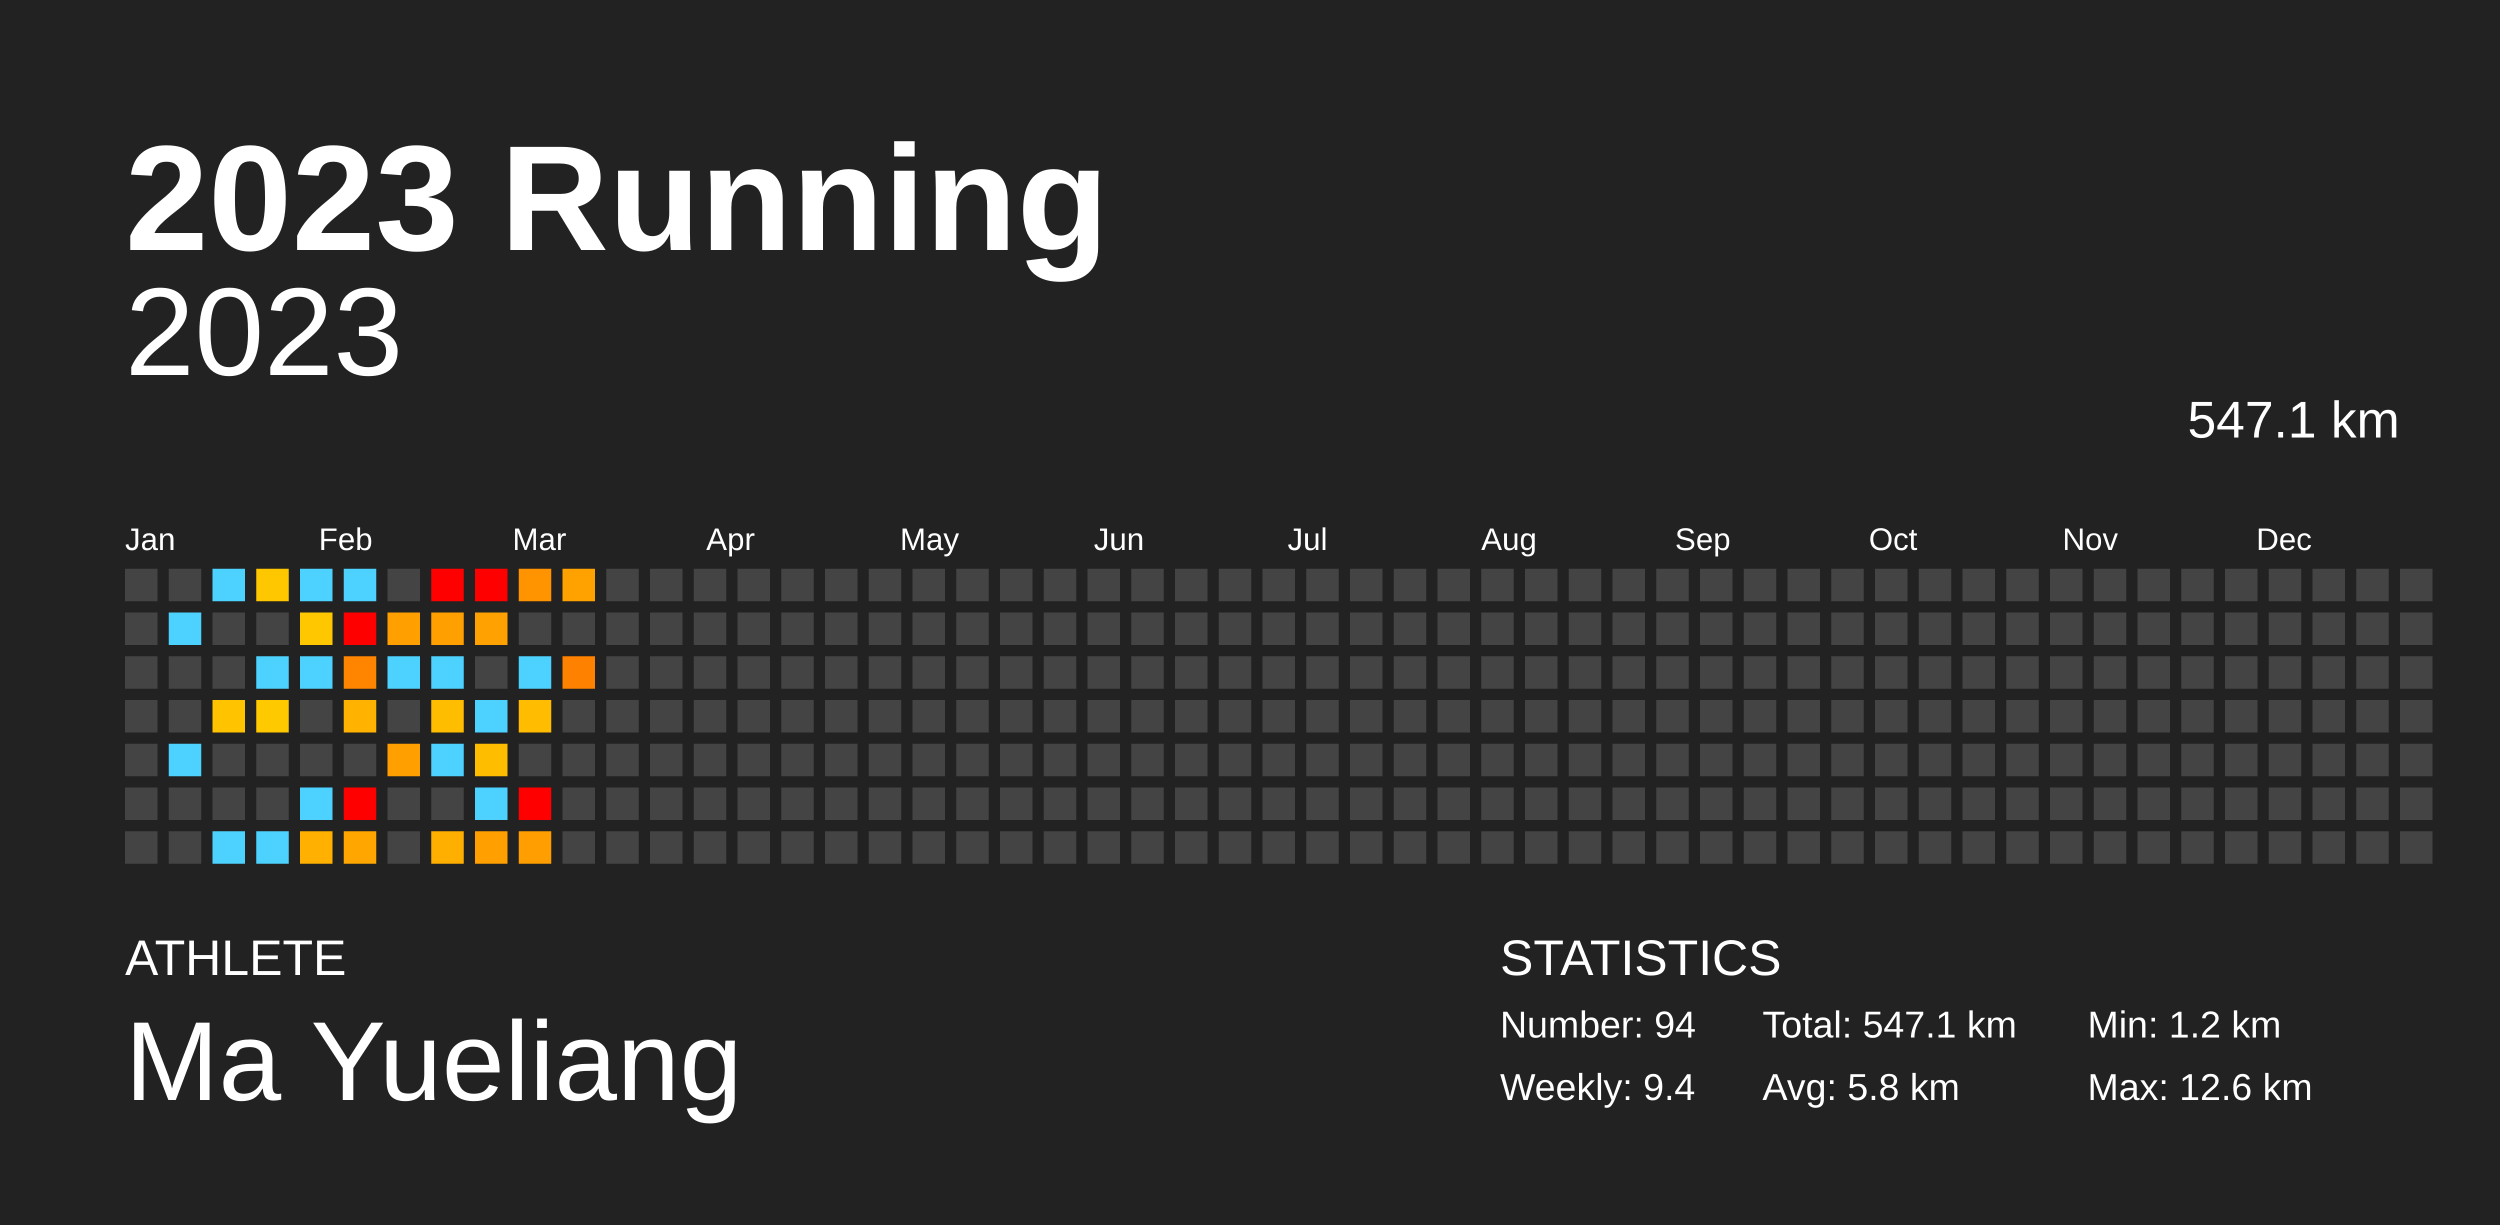
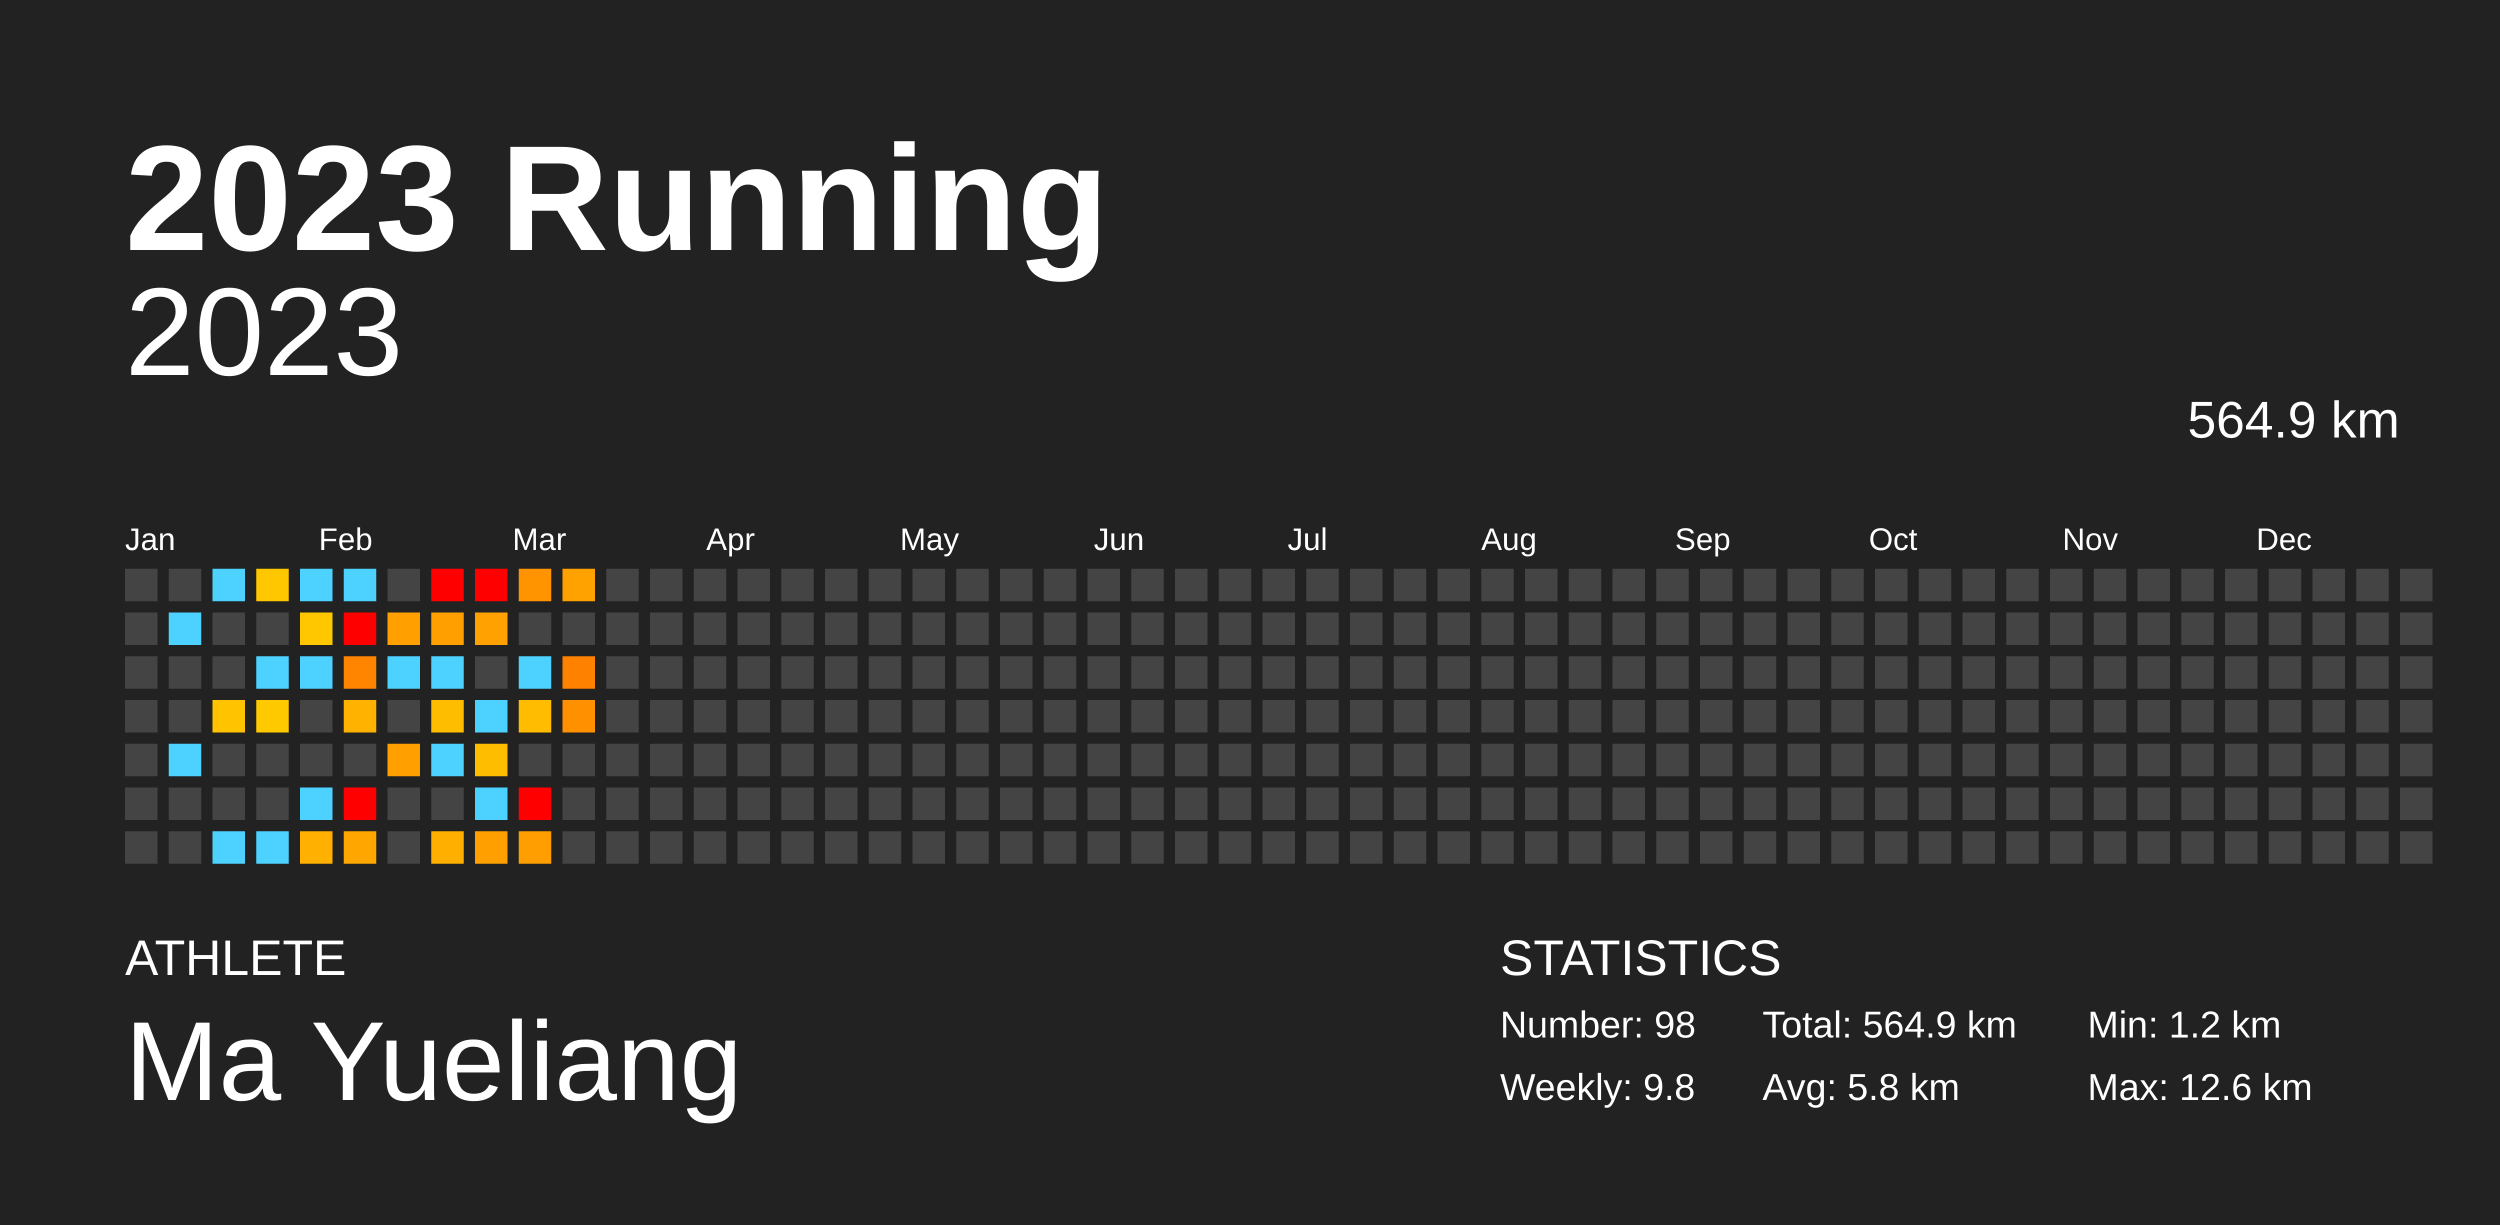
<svg xmlns="http://www.w3.org/2000/svg" baseProfile="full" height="98mm" version="1.1" viewBox="0,0,200,98" width="200mm">
  <defs />
  <rect fill="#222222" height="98" width="200" x="0" y="0" />
  <text fill="#FFFFFF" style="font-size:12px; font-family:Arial; font-weight:bold;" x="10" y="20">2023 Running</text>
  <text fill="#FFFFFF" style="font-size:4px; font-family:Arial" x="10" y="78">ATHLETE</text>
  <text fill="#FFFFFF" style="font-size:9px; font-family:Arial" x="10" y="88">Ma Yueliang</text>
  <text fill="#FFFFFF" style="font-size:4px; font-family:Arial" x="120" y="78">STATISTICS</text>
-   <text fill="#FFFFFF" style="font-size:3px; font-family:Arial" x="120" y="83">Number: 94</text>
-   <text fill="#FFFFFF" style="font-size:3px; font-family:Arial" x="120" y="88">Weekly: 9.4</text>
-   <text fill="#FFFFFF" style="font-size:3px; font-family:Arial" x="141" y="83">Total: 547.1 km</text>
+   <text fill="#FFFFFF" style="font-size:3px; font-family:Arial" x="120" y="83">Number: 98</text>
+   <text fill="#FFFFFF" style="font-size:3px; font-family:Arial" x="120" y="88">Weekly: 9.8</text>
+   <text fill="#FFFFFF" style="font-size:3px; font-family:Arial" x="141" y="83">Total: 564.9 km</text>
  <text fill="#FFFFFF" style="font-size:3px; font-family:Arial" x="141" y="88">Avg: 5.8 km</text>
  <text fill="#FFFFFF" style="font-size:3px; font-family:Arial" x="167" y="83">Min: 1.2 km</text>
  <text fill="#FFFFFF" style="font-size:3px; font-family:Arial" x="167" y="88">Max: 12.6 km</text>
  <text alignment-baseline="hanging" fill="#FFFFFF" style="font-size:10.0px; font-family:Arial;" x="10" y="30">2023</text>
-   <text alignment-baseline="hanging" fill="#FFFFFF" style="font-size:4.125px; font-family:Arial;" x="175" y="35">547.1 km</text>
+   <text alignment-baseline="hanging" fill="#FFFFFF" style="font-size:4.125px; font-family:Arial;" x="175" y="35">564.9 km</text>
  <text fill="#FFFFFF" style="font-size:2.5px; font-family:Arial" x="10.0" y="44">Jan</text>
  <text fill="#FFFFFF" style="font-size:2.5px; font-family:Arial" x="25.5" y="44">Feb</text>
  <text fill="#FFFFFF" style="font-size:2.5px; font-family:Arial" x="41.0" y="44">Mar</text>
  <text fill="#FFFFFF" style="font-size:2.5px; font-family:Arial" x="56.5" y="44">Apr</text>
  <text fill="#FFFFFF" style="font-size:2.5px; font-family:Arial" x="72.0" y="44">May</text>
  <text fill="#FFFFFF" style="font-size:2.5px; font-family:Arial" x="87.5" y="44">Jun</text>
  <text fill="#FFFFFF" style="font-size:2.5px; font-family:Arial" x="103.0" y="44">Jul</text>
  <text fill="#FFFFFF" style="font-size:2.5px; font-family:Arial" x="118.5" y="44">Aug</text>
  <text fill="#FFFFFF" style="font-size:2.5px; font-family:Arial" x="134.0" y="44">Sep</text>
  <text fill="#FFFFFF" style="font-size:2.5px; font-family:Arial" x="149.5" y="44">Oct</text>
  <text fill="#FFFFFF" style="font-size:2.5px; font-family:Arial" x="165.0" y="44">Nov</text>
  <text fill="#FFFFFF" style="font-size:2.5px; font-family:Arial" x="180.5" y="44">Dec</text>
  <rect fill="#444444" height="2.6" width="2.6" x="10.0" y="45.5" />
  <rect fill="#444444" height="2.6" width="2.6" x="10.0" y="49.0" />
  <rect fill="#444444" height="2.6" width="2.6" x="10.0" y="52.5" />
  <rect fill="#444444" height="2.6" width="2.6" x="10.0" y="56.0" />
  <rect fill="#444444" height="2.6" width="2.6" x="10.0" y="59.5" />
  <rect fill="#444444" height="2.6" width="2.6" x="10.0" y="63.0" />
  <rect fill="#444444" height="2.6" width="2.6" x="10.0" y="66.5" />
  <rect fill="#444444" height="2.6" width="2.6" x="13.5" y="45.5" />
  <rect fill="#4dd2ff" height="2.6" width="2.6" x="13.5" y="49.0" />
  <rect fill="#444444" height="2.6" width="2.6" x="13.5" y="52.5" />
  <rect fill="#444444" height="2.6" width="2.6" x="13.5" y="56.0" />
  <rect fill="#4dd2ff" height="2.6" width="2.6" x="13.5" y="59.5" />
  <rect fill="#444444" height="2.6" width="2.6" x="13.5" y="63.0" />
  <rect fill="#444444" height="2.6" width="2.6" x="13.5" y="66.5" />
  <rect fill="#4dd2ff" height="2.6" width="2.6" x="17.0" y="45.5" />
  <rect fill="#444444" height="2.6" width="2.6" x="17.0" y="49.0" />
  <rect fill="#444444" height="2.6" width="2.6" x="17.0" y="52.5" />
  <rect fill="#ffc300" height="2.6" width="2.6" x="17.0" y="56.0" />
  <rect fill="#444444" height="2.6" width="2.6" x="17.0" y="59.5" />
  <rect fill="#444444" height="2.6" width="2.6" x="17.0" y="63.0" />
  <rect fill="#4dd2ff" height="2.6" width="2.6" x="17.0" y="66.5" />
  <rect fill="#ffc700" height="2.6" width="2.6" x="20.5" y="45.5" />
  <rect fill="#444444" height="2.6" width="2.6" x="20.5" y="49.0" />
  <rect fill="#4dd2ff" height="2.6" width="2.6" x="20.5" y="52.5" />
  <rect fill="#ffc900" height="2.6" width="2.6" x="20.5" y="56.0" />
  <rect fill="#444444" height="2.6" width="2.6" x="20.5" y="59.5" />
  <rect fill="#444444" height="2.6" width="2.6" x="20.5" y="63.0" />
  <rect fill="#4dd2ff" height="2.6" width="2.6" x="20.5" y="66.5" />
  <rect fill="#4dd2ff" height="2.6" width="2.6" x="24.0" y="45.5" />
  <rect fill="#ffc700" height="2.6" width="2.6" x="24.0" y="49.0" />
  <rect fill="#4dd2ff" height="2.6" width="2.6" x="24.0" y="52.5" />
  <rect fill="#444444" height="2.6" width="2.6" x="24.0" y="56.0" />
  <rect fill="#444444" height="2.6" width="2.6" x="24.0" y="59.5" />
  <rect fill="#4dd2ff" height="2.6" width="2.6" x="24.0" y="63.0" />
  <rect fill="#ffb000" height="2.6" width="2.6" x="24.0" y="66.5" />
  <rect fill="#4dd2ff" height="2.6" width="2.6" x="27.5" y="45.5" />
  <rect fill="red" height="2.6" width="2.6" x="27.5" y="49.0" />
  <rect fill="#ff8400" height="2.6" width="2.6" x="27.5" y="52.5" />
  <rect fill="#ffb300" height="2.6" width="2.6" x="27.5" y="56.0" />
  <rect fill="#444444" height="2.6" width="2.6" x="27.5" y="59.5" />
  <rect fill="red" height="2.6" width="2.6" x="27.5" y="63.0" />
  <rect fill="#ffa700" height="2.6" width="2.6" x="27.5" y="66.5" />
  <rect fill="#444444" height="2.6" width="2.6" x="31.0" y="45.5" />
  <rect fill="#ff9f00" height="2.6" width="2.6" x="31.0" y="49.0" />
  <rect fill="#4dd2ff" height="2.6" width="2.6" x="31.0" y="52.5" />
  <rect fill="#444444" height="2.6" width="2.6" x="31.0" y="56.0" />
  <rect fill="#ffa000" height="2.6" width="2.6" x="31.0" y="59.5" />
  <rect fill="#444444" height="2.6" width="2.6" x="31.0" y="63.0" />
  <rect fill="#444444" height="2.6" width="2.6" x="31.0" y="66.5" />
  <rect fill="red" height="2.6" width="2.6" x="34.5" y="45.5" />
  <rect fill="#ff9f00" height="2.6" width="2.6" x="34.5" y="49.0" />
  <rect fill="#4dd2ff" height="2.6" width="2.6" x="34.5" y="52.5" />
  <rect fill="#ffbd00" height="2.6" width="2.6" x="34.5" y="56.0" />
  <rect fill="#4dd2ff" height="2.6" width="2.6" x="34.5" y="59.5" />
  <rect fill="#444444" height="2.6" width="2.6" x="34.5" y="63.0" />
  <rect fill="#ffaf00" height="2.6" width="2.6" x="34.5" y="66.5" />
  <rect fill="red" height="2.6" width="2.6" x="38.0" y="45.5" />
  <rect fill="#ffa100" height="2.6" width="2.6" x="38.0" y="49.0" />
  <rect fill="#444444" height="2.6" width="2.6" x="38.0" y="52.5" />
  <rect fill="#4dd2ff" height="2.6" width="2.6" x="38.0" y="56.0" />
  <rect fill="#ffbd00" height="2.6" width="2.6" x="38.0" y="59.5" />
  <rect fill="#4dd2ff" height="2.6" width="2.6" x="38.0" y="63.0" />
  <rect fill="#ff9f00" height="2.6" width="2.6" x="38.0" y="66.5" />
  <rect fill="#ff9300" height="2.6" width="2.6" x="41.5" y="45.5" />
  <rect fill="#444444" height="2.6" width="2.6" x="41.5" y="49.0" />
  <rect fill="#4dd2ff" height="2.6" width="2.6" x="41.5" y="52.5" />
  <rect fill="#ffbc00" height="2.6" width="2.6" x="41.5" y="56.0" />
  <rect fill="#444444" height="2.6" width="2.6" x="41.5" y="59.5" />
  <rect fill="red" height="2.6" width="2.6" x="41.5" y="63.0" />
  <rect fill="#ff9e00" height="2.6" width="2.6" x="41.5" y="66.5" />
  <rect fill="#ffa200" height="2.6" width="2.6" x="45.0" y="45.5" />
  <rect fill="#444444" height="2.6" width="2.6" x="45.0" y="49.0" />
  <rect fill="#ff8100" height="2.6" width="2.6" x="45.0" y="52.5" />
-   <rect fill="#444444" height="2.6" width="2.6" x="45.0" y="56.0" />
+   <rect fill="#ff9000" height="2.6" width="2.6" x="45.0" y="56.0" />
  <rect fill="#444444" height="2.6" width="2.6" x="45.0" y="59.5" />
  <rect fill="#444444" height="2.6" width="2.6" x="45.0" y="63.0" />
  <rect fill="#444444" height="2.6" width="2.6" x="45.0" y="66.5" />
  <rect fill="#444444" height="2.6" width="2.6" x="48.5" y="45.5" />
  <rect fill="#444444" height="2.6" width="2.6" x="48.5" y="49.0" />
  <rect fill="#444444" height="2.6" width="2.6" x="48.5" y="52.5" />
  <rect fill="#444444" height="2.6" width="2.6" x="48.5" y="56.0" />
  <rect fill="#444444" height="2.6" width="2.6" x="48.5" y="59.5" />
  <rect fill="#444444" height="2.6" width="2.6" x="48.5" y="63.0" />
  <rect fill="#444444" height="2.6" width="2.6" x="48.5" y="66.5" />
  <rect fill="#444444" height="2.6" width="2.6" x="52.0" y="45.5" />
  <rect fill="#444444" height="2.6" width="2.6" x="52.0" y="49.0" />
  <rect fill="#444444" height="2.6" width="2.6" x="52.0" y="52.5" />
  <rect fill="#444444" height="2.6" width="2.6" x="52.0" y="56.0" />
  <rect fill="#444444" height="2.6" width="2.6" x="52.0" y="59.5" />
  <rect fill="#444444" height="2.6" width="2.6" x="52.0" y="63.0" />
  <rect fill="#444444" height="2.6" width="2.6" x="52.0" y="66.5" />
  <rect fill="#444444" height="2.6" width="2.6" x="55.5" y="45.5" />
  <rect fill="#444444" height="2.6" width="2.6" x="55.5" y="49.0" />
  <rect fill="#444444" height="2.6" width="2.6" x="55.5" y="52.5" />
  <rect fill="#444444" height="2.6" width="2.6" x="55.5" y="56.0" />
  <rect fill="#444444" height="2.6" width="2.6" x="55.5" y="59.5" />
  <rect fill="#444444" height="2.6" width="2.6" x="55.5" y="63.0" />
  <rect fill="#444444" height="2.6" width="2.6" x="55.5" y="66.5" />
  <rect fill="#444444" height="2.6" width="2.6" x="59.0" y="45.5" />
  <rect fill="#444444" height="2.6" width="2.6" x="59.0" y="49.0" />
  <rect fill="#444444" height="2.6" width="2.6" x="59.0" y="52.5" />
  <rect fill="#444444" height="2.6" width="2.6" x="59.0" y="56.0" />
  <rect fill="#444444" height="2.6" width="2.6" x="59.0" y="59.5" />
  <rect fill="#444444" height="2.6" width="2.6" x="59.0" y="63.0" />
  <rect fill="#444444" height="2.6" width="2.6" x="59.0" y="66.5" />
  <rect fill="#444444" height="2.6" width="2.6" x="62.5" y="45.5" />
  <rect fill="#444444" height="2.6" width="2.6" x="62.5" y="49.0" />
  <rect fill="#444444" height="2.6" width="2.6" x="62.5" y="52.5" />
  <rect fill="#444444" height="2.6" width="2.6" x="62.5" y="56.0" />
  <rect fill="#444444" height="2.6" width="2.6" x="62.5" y="59.5" />
  <rect fill="#444444" height="2.6" width="2.6" x="62.5" y="63.0" />
  <rect fill="#444444" height="2.6" width="2.6" x="62.5" y="66.5" />
  <rect fill="#444444" height="2.6" width="2.6" x="66.0" y="45.5" />
  <rect fill="#444444" height="2.6" width="2.6" x="66.0" y="49.0" />
  <rect fill="#444444" height="2.6" width="2.6" x="66.0" y="52.5" />
  <rect fill="#444444" height="2.6" width="2.6" x="66.0" y="56.0" />
  <rect fill="#444444" height="2.6" width="2.6" x="66.0" y="59.5" />
  <rect fill="#444444" height="2.6" width="2.6" x="66.0" y="63.0" />
  <rect fill="#444444" height="2.6" width="2.6" x="66.0" y="66.5" />
  <rect fill="#444444" height="2.6" width="2.6" x="69.5" y="45.5" />
  <rect fill="#444444" height="2.6" width="2.6" x="69.5" y="49.0" />
  <rect fill="#444444" height="2.6" width="2.6" x="69.5" y="52.5" />
  <rect fill="#444444" height="2.6" width="2.6" x="69.5" y="56.0" />
  <rect fill="#444444" height="2.6" width="2.6" x="69.5" y="59.5" />
  <rect fill="#444444" height="2.6" width="2.6" x="69.5" y="63.0" />
  <rect fill="#444444" height="2.6" width="2.6" x="69.5" y="66.5" />
  <rect fill="#444444" height="2.6" width="2.6" x="73.0" y="45.5" />
  <rect fill="#444444" height="2.6" width="2.6" x="73.0" y="49.0" />
  <rect fill="#444444" height="2.6" width="2.6" x="73.0" y="52.5" />
  <rect fill="#444444" height="2.6" width="2.6" x="73.0" y="56.0" />
  <rect fill="#444444" height="2.6" width="2.6" x="73.0" y="59.5" />
  <rect fill="#444444" height="2.6" width="2.6" x="73.0" y="63.0" />
  <rect fill="#444444" height="2.6" width="2.6" x="73.0" y="66.5" />
  <rect fill="#444444" height="2.6" width="2.6" x="76.5" y="45.5" />
  <rect fill="#444444" height="2.6" width="2.6" x="76.5" y="49.0" />
  <rect fill="#444444" height="2.6" width="2.6" x="76.5" y="52.5" />
  <rect fill="#444444" height="2.6" width="2.6" x="76.5" y="56.0" />
  <rect fill="#444444" height="2.6" width="2.6" x="76.5" y="59.5" />
  <rect fill="#444444" height="2.6" width="2.6" x="76.5" y="63.0" />
  <rect fill="#444444" height="2.6" width="2.6" x="76.5" y="66.5" />
  <rect fill="#444444" height="2.6" width="2.6" x="80.0" y="45.5" />
  <rect fill="#444444" height="2.6" width="2.6" x="80.0" y="49.0" />
  <rect fill="#444444" height="2.6" width="2.6" x="80.0" y="52.5" />
  <rect fill="#444444" height="2.6" width="2.6" x="80.0" y="56.0" />
  <rect fill="#444444" height="2.6" width="2.6" x="80.0" y="59.5" />
  <rect fill="#444444" height="2.6" width="2.6" x="80.0" y="63.0" />
  <rect fill="#444444" height="2.6" width="2.6" x="80.0" y="66.5" />
  <rect fill="#444444" height="2.6" width="2.6" x="83.5" y="45.5" />
  <rect fill="#444444" height="2.6" width="2.6" x="83.5" y="49.0" />
  <rect fill="#444444" height="2.6" width="2.6" x="83.5" y="52.5" />
  <rect fill="#444444" height="2.6" width="2.6" x="83.5" y="56.0" />
  <rect fill="#444444" height="2.6" width="2.6" x="83.5" y="59.5" />
  <rect fill="#444444" height="2.6" width="2.6" x="83.5" y="63.0" />
  <rect fill="#444444" height="2.6" width="2.6" x="83.5" y="66.5" />
  <rect fill="#444444" height="2.6" width="2.6" x="87.0" y="45.5" />
  <rect fill="#444444" height="2.6" width="2.6" x="87.0" y="49.0" />
  <rect fill="#444444" height="2.6" width="2.6" x="87.0" y="52.5" />
  <rect fill="#444444" height="2.6" width="2.6" x="87.0" y="56.0" />
  <rect fill="#444444" height="2.6" width="2.6" x="87.0" y="59.5" />
  <rect fill="#444444" height="2.6" width="2.6" x="87.0" y="63.0" />
  <rect fill="#444444" height="2.6" width="2.6" x="87.0" y="66.5" />
  <rect fill="#444444" height="2.6" width="2.6" x="90.5" y="45.5" />
  <rect fill="#444444" height="2.6" width="2.6" x="90.5" y="49.0" />
  <rect fill="#444444" height="2.6" width="2.6" x="90.5" y="52.5" />
  <rect fill="#444444" height="2.6" width="2.6" x="90.5" y="56.0" />
  <rect fill="#444444" height="2.6" width="2.6" x="90.5" y="59.5" />
  <rect fill="#444444" height="2.6" width="2.6" x="90.5" y="63.0" />
  <rect fill="#444444" height="2.6" width="2.6" x="90.5" y="66.5" />
  <rect fill="#444444" height="2.6" width="2.6" x="94.0" y="45.5" />
  <rect fill="#444444" height="2.6" width="2.6" x="94.0" y="49.0" />
  <rect fill="#444444" height="2.6" width="2.6" x="94.0" y="52.5" />
  <rect fill="#444444" height="2.6" width="2.6" x="94.0" y="56.0" />
  <rect fill="#444444" height="2.6" width="2.6" x="94.0" y="59.5" />
  <rect fill="#444444" height="2.6" width="2.6" x="94.0" y="63.0" />
  <rect fill="#444444" height="2.6" width="2.6" x="94.0" y="66.5" />
  <rect fill="#444444" height="2.6" width="2.6" x="97.5" y="45.5" />
  <rect fill="#444444" height="2.6" width="2.6" x="97.5" y="49.0" />
  <rect fill="#444444" height="2.6" width="2.6" x="97.5" y="52.5" />
  <rect fill="#444444" height="2.6" width="2.6" x="97.5" y="56.0" />
  <rect fill="#444444" height="2.6" width="2.6" x="97.5" y="59.5" />
  <rect fill="#444444" height="2.6" width="2.6" x="97.5" y="63.0" />
  <rect fill="#444444" height="2.6" width="2.6" x="97.5" y="66.5" />
  <rect fill="#444444" height="2.6" width="2.6" x="101.0" y="45.5" />
  <rect fill="#444444" height="2.6" width="2.6" x="101.0" y="49.0" />
  <rect fill="#444444" height="2.6" width="2.6" x="101.0" y="52.5" />
  <rect fill="#444444" height="2.6" width="2.6" x="101.0" y="56.0" />
  <rect fill="#444444" height="2.6" width="2.6" x="101.0" y="59.5" />
  <rect fill="#444444" height="2.6" width="2.6" x="101.0" y="63.0" />
  <rect fill="#444444" height="2.6" width="2.6" x="101.0" y="66.5" />
  <rect fill="#444444" height="2.6" width="2.6" x="104.5" y="45.5" />
  <rect fill="#444444" height="2.6" width="2.6" x="104.5" y="49.0" />
  <rect fill="#444444" height="2.6" width="2.6" x="104.5" y="52.5" />
  <rect fill="#444444" height="2.6" width="2.6" x="104.5" y="56.0" />
  <rect fill="#444444" height="2.6" width="2.6" x="104.5" y="59.5" />
  <rect fill="#444444" height="2.6" width="2.6" x="104.5" y="63.0" />
  <rect fill="#444444" height="2.6" width="2.6" x="104.5" y="66.5" />
  <rect fill="#444444" height="2.6" width="2.6" x="108.0" y="45.5" />
  <rect fill="#444444" height="2.6" width="2.6" x="108.0" y="49.0" />
  <rect fill="#444444" height="2.6" width="2.6" x="108.0" y="52.5" />
  <rect fill="#444444" height="2.6" width="2.6" x="108.0" y="56.0" />
  <rect fill="#444444" height="2.6" width="2.6" x="108.0" y="59.5" />
  <rect fill="#444444" height="2.6" width="2.6" x="108.0" y="63.0" />
  <rect fill="#444444" height="2.6" width="2.6" x="108.0" y="66.5" />
  <rect fill="#444444" height="2.6" width="2.6" x="111.5" y="45.5" />
  <rect fill="#444444" height="2.6" width="2.6" x="111.5" y="49.0" />
  <rect fill="#444444" height="2.6" width="2.6" x="111.5" y="52.5" />
  <rect fill="#444444" height="2.6" width="2.6" x="111.5" y="56.0" />
  <rect fill="#444444" height="2.6" width="2.6" x="111.5" y="59.5" />
  <rect fill="#444444" height="2.6" width="2.6" x="111.5" y="63.0" />
  <rect fill="#444444" height="2.6" width="2.6" x="111.5" y="66.5" />
  <rect fill="#444444" height="2.6" width="2.6" x="115.0" y="45.5" />
  <rect fill="#444444" height="2.6" width="2.6" x="115.0" y="49.0" />
  <rect fill="#444444" height="2.6" width="2.6" x="115.0" y="52.5" />
  <rect fill="#444444" height="2.6" width="2.6" x="115.0" y="56.0" />
  <rect fill="#444444" height="2.6" width="2.6" x="115.0" y="59.5" />
  <rect fill="#444444" height="2.6" width="2.6" x="115.0" y="63.0" />
  <rect fill="#444444" height="2.6" width="2.6" x="115.0" y="66.5" />
  <rect fill="#444444" height="2.6" width="2.6" x="118.5" y="45.5" />
  <rect fill="#444444" height="2.6" width="2.6" x="118.5" y="49.0" />
  <rect fill="#444444" height="2.6" width="2.6" x="118.5" y="52.5" />
  <rect fill="#444444" height="2.6" width="2.6" x="118.5" y="56.0" />
  <rect fill="#444444" height="2.6" width="2.6" x="118.5" y="59.5" />
  <rect fill="#444444" height="2.6" width="2.6" x="118.5" y="63.0" />
  <rect fill="#444444" height="2.6" width="2.6" x="118.5" y="66.5" />
  <rect fill="#444444" height="2.6" width="2.6" x="122.0" y="45.5" />
  <rect fill="#444444" height="2.6" width="2.6" x="122.0" y="49.0" />
  <rect fill="#444444" height="2.6" width="2.6" x="122.0" y="52.5" />
  <rect fill="#444444" height="2.6" width="2.6" x="122.0" y="56.0" />
  <rect fill="#444444" height="2.6" width="2.6" x="122.0" y="59.5" />
  <rect fill="#444444" height="2.6" width="2.6" x="122.0" y="63.0" />
  <rect fill="#444444" height="2.6" width="2.6" x="122.0" y="66.5" />
  <rect fill="#444444" height="2.6" width="2.6" x="125.5" y="45.5" />
  <rect fill="#444444" height="2.6" width="2.6" x="125.5" y="49.0" />
  <rect fill="#444444" height="2.6" width="2.6" x="125.5" y="52.5" />
  <rect fill="#444444" height="2.6" width="2.6" x="125.5" y="56.0" />
  <rect fill="#444444" height="2.6" width="2.6" x="125.5" y="59.5" />
  <rect fill="#444444" height="2.6" width="2.6" x="125.5" y="63.0" />
  <rect fill="#444444" height="2.6" width="2.6" x="125.5" y="66.5" />
  <rect fill="#444444" height="2.6" width="2.6" x="129.0" y="45.5" />
  <rect fill="#444444" height="2.6" width="2.6" x="129.0" y="49.0" />
  <rect fill="#444444" height="2.6" width="2.6" x="129.0" y="52.5" />
  <rect fill="#444444" height="2.6" width="2.6" x="129.0" y="56.0" />
  <rect fill="#444444" height="2.6" width="2.6" x="129.0" y="59.5" />
  <rect fill="#444444" height="2.6" width="2.6" x="129.0" y="63.0" />
  <rect fill="#444444" height="2.6" width="2.6" x="129.0" y="66.5" />
  <rect fill="#444444" height="2.6" width="2.6" x="132.5" y="45.5" />
  <rect fill="#444444" height="2.6" width="2.6" x="132.5" y="49.0" />
  <rect fill="#444444" height="2.6" width="2.6" x="132.5" y="52.5" />
  <rect fill="#444444" height="2.6" width="2.6" x="132.5" y="56.0" />
  <rect fill="#444444" height="2.6" width="2.6" x="132.5" y="59.5" />
  <rect fill="#444444" height="2.6" width="2.6" x="132.5" y="63.0" />
  <rect fill="#444444" height="2.6" width="2.6" x="132.5" y="66.5" />
  <rect fill="#444444" height="2.6" width="2.6" x="136.0" y="45.5" />
  <rect fill="#444444" height="2.6" width="2.6" x="136.0" y="49.0" />
  <rect fill="#444444" height="2.6" width="2.6" x="136.0" y="52.5" />
  <rect fill="#444444" height="2.6" width="2.6" x="136.0" y="56.0" />
  <rect fill="#444444" height="2.6" width="2.6" x="136.0" y="59.5" />
  <rect fill="#444444" height="2.6" width="2.6" x="136.0" y="63.0" />
  <rect fill="#444444" height="2.6" width="2.6" x="136.0" y="66.5" />
  <rect fill="#444444" height="2.6" width="2.6" x="139.5" y="45.5" />
  <rect fill="#444444" height="2.6" width="2.6" x="139.5" y="49.0" />
  <rect fill="#444444" height="2.6" width="2.6" x="139.5" y="52.5" />
  <rect fill="#444444" height="2.6" width="2.6" x="139.5" y="56.0" />
  <rect fill="#444444" height="2.6" width="2.6" x="139.5" y="59.5" />
  <rect fill="#444444" height="2.6" width="2.6" x="139.5" y="63.0" />
  <rect fill="#444444" height="2.6" width="2.6" x="139.5" y="66.5" />
  <rect fill="#444444" height="2.6" width="2.6" x="143.0" y="45.5" />
  <rect fill="#444444" height="2.6" width="2.6" x="143.0" y="49.0" />
  <rect fill="#444444" height="2.6" width="2.6" x="143.0" y="52.5" />
  <rect fill="#444444" height="2.6" width="2.6" x="143.0" y="56.0" />
  <rect fill="#444444" height="2.6" width="2.6" x="143.0" y="59.5" />
  <rect fill="#444444" height="2.6" width="2.6" x="143.0" y="63.0" />
  <rect fill="#444444" height="2.6" width="2.6" x="143.0" y="66.5" />
  <rect fill="#444444" height="2.6" width="2.6" x="146.5" y="45.5" />
  <rect fill="#444444" height="2.6" width="2.6" x="146.5" y="49.0" />
  <rect fill="#444444" height="2.6" width="2.6" x="146.5" y="52.5" />
  <rect fill="#444444" height="2.6" width="2.6" x="146.5" y="56.0" />
  <rect fill="#444444" height="2.6" width="2.6" x="146.5" y="59.5" />
  <rect fill="#444444" height="2.6" width="2.6" x="146.5" y="63.0" />
  <rect fill="#444444" height="2.6" width="2.6" x="146.5" y="66.5" />
  <rect fill="#444444" height="2.6" width="2.6" x="150.0" y="45.5" />
  <rect fill="#444444" height="2.6" width="2.6" x="150.0" y="49.0" />
  <rect fill="#444444" height="2.6" width="2.6" x="150.0" y="52.5" />
  <rect fill="#444444" height="2.6" width="2.6" x="150.0" y="56.0" />
  <rect fill="#444444" height="2.6" width="2.6" x="150.0" y="59.5" />
  <rect fill="#444444" height="2.6" width="2.6" x="150.0" y="63.0" />
  <rect fill="#444444" height="2.6" width="2.6" x="150.0" y="66.5" />
  <rect fill="#444444" height="2.6" width="2.6" x="153.5" y="45.5" />
  <rect fill="#444444" height="2.6" width="2.6" x="153.5" y="49.0" />
  <rect fill="#444444" height="2.6" width="2.6" x="153.5" y="52.5" />
  <rect fill="#444444" height="2.6" width="2.6" x="153.5" y="56.0" />
  <rect fill="#444444" height="2.6" width="2.6" x="153.5" y="59.5" />
  <rect fill="#444444" height="2.6" width="2.6" x="153.5" y="63.0" />
  <rect fill="#444444" height="2.6" width="2.6" x="153.5" y="66.5" />
  <rect fill="#444444" height="2.6" width="2.6" x="157.0" y="45.5" />
  <rect fill="#444444" height="2.6" width="2.6" x="157.0" y="49.0" />
  <rect fill="#444444" height="2.6" width="2.6" x="157.0" y="52.5" />
  <rect fill="#444444" height="2.6" width="2.6" x="157.0" y="56.0" />
  <rect fill="#444444" height="2.6" width="2.6" x="157.0" y="59.5" />
  <rect fill="#444444" height="2.6" width="2.6" x="157.0" y="63.0" />
  <rect fill="#444444" height="2.6" width="2.6" x="157.0" y="66.5" />
  <rect fill="#444444" height="2.6" width="2.6" x="160.5" y="45.5" />
  <rect fill="#444444" height="2.6" width="2.6" x="160.5" y="49.0" />
  <rect fill="#444444" height="2.6" width="2.6" x="160.5" y="52.5" />
  <rect fill="#444444" height="2.6" width="2.6" x="160.5" y="56.0" />
  <rect fill="#444444" height="2.6" width="2.6" x="160.5" y="59.5" />
  <rect fill="#444444" height="2.6" width="2.6" x="160.5" y="63.0" />
  <rect fill="#444444" height="2.6" width="2.6" x="160.5" y="66.5" />
  <rect fill="#444444" height="2.6" width="2.6" x="164.0" y="45.5" />
  <rect fill="#444444" height="2.6" width="2.6" x="164.0" y="49.0" />
  <rect fill="#444444" height="2.6" width="2.6" x="164.0" y="52.5" />
  <rect fill="#444444" height="2.6" width="2.6" x="164.0" y="56.0" />
  <rect fill="#444444" height="2.6" width="2.6" x="164.0" y="59.5" />
  <rect fill="#444444" height="2.6" width="2.6" x="164.0" y="63.0" />
  <rect fill="#444444" height="2.6" width="2.6" x="164.0" y="66.5" />
  <rect fill="#444444" height="2.6" width="2.6" x="167.5" y="45.5" />
  <rect fill="#444444" height="2.6" width="2.6" x="167.5" y="49.0" />
  <rect fill="#444444" height="2.6" width="2.6" x="167.5" y="52.5" />
  <rect fill="#444444" height="2.6" width="2.6" x="167.5" y="56.0" />
  <rect fill="#444444" height="2.6" width="2.6" x="167.5" y="59.5" />
  <rect fill="#444444" height="2.6" width="2.6" x="167.5" y="63.0" />
  <rect fill="#444444" height="2.6" width="2.6" x="167.5" y="66.5" />
  <rect fill="#444444" height="2.6" width="2.6" x="171.0" y="45.5" />
  <rect fill="#444444" height="2.6" width="2.6" x="171.0" y="49.0" />
  <rect fill="#444444" height="2.6" width="2.6" x="171.0" y="52.5" />
  <rect fill="#444444" height="2.6" width="2.6" x="171.0" y="56.0" />
  <rect fill="#444444" height="2.6" width="2.6" x="171.0" y="59.5" />
  <rect fill="#444444" height="2.6" width="2.6" x="171.0" y="63.0" />
  <rect fill="#444444" height="2.6" width="2.6" x="171.0" y="66.5" />
  <rect fill="#444444" height="2.6" width="2.6" x="174.5" y="45.5" />
  <rect fill="#444444" height="2.6" width="2.6" x="174.5" y="49.0" />
  <rect fill="#444444" height="2.6" width="2.6" x="174.5" y="52.5" />
  <rect fill="#444444" height="2.6" width="2.6" x="174.5" y="56.0" />
  <rect fill="#444444" height="2.6" width="2.6" x="174.5" y="59.5" />
  <rect fill="#444444" height="2.6" width="2.6" x="174.5" y="63.0" />
  <rect fill="#444444" height="2.6" width="2.6" x="174.5" y="66.5" />
  <rect fill="#444444" height="2.6" width="2.6" x="178.0" y="45.5" />
  <rect fill="#444444" height="2.6" width="2.6" x="178.0" y="49.0" />
  <rect fill="#444444" height="2.6" width="2.6" x="178.0" y="52.5" />
  <rect fill="#444444" height="2.6" width="2.6" x="178.0" y="56.0" />
  <rect fill="#444444" height="2.6" width="2.6" x="178.0" y="59.5" />
  <rect fill="#444444" height="2.6" width="2.6" x="178.0" y="63.0" />
  <rect fill="#444444" height="2.6" width="2.6" x="178.0" y="66.5" />
  <rect fill="#444444" height="2.6" width="2.6" x="181.5" y="45.5" />
  <rect fill="#444444" height="2.6" width="2.6" x="181.5" y="49.0" />
  <rect fill="#444444" height="2.6" width="2.6" x="181.5" y="52.5" />
  <rect fill="#444444" height="2.6" width="2.6" x="181.5" y="56.0" />
  <rect fill="#444444" height="2.6" width="2.6" x="181.5" y="59.5" />
  <rect fill="#444444" height="2.6" width="2.6" x="181.5" y="63.0" />
  <rect fill="#444444" height="2.6" width="2.6" x="181.5" y="66.5" />
  <rect fill="#444444" height="2.6" width="2.6" x="185.0" y="45.5" />
  <rect fill="#444444" height="2.6" width="2.6" x="185.0" y="49.0" />
  <rect fill="#444444" height="2.6" width="2.6" x="185.0" y="52.5" />
  <rect fill="#444444" height="2.6" width="2.6" x="185.0" y="56.0" />
  <rect fill="#444444" height="2.6" width="2.6" x="185.0" y="59.5" />
  <rect fill="#444444" height="2.6" width="2.6" x="185.0" y="63.0" />
  <rect fill="#444444" height="2.6" width="2.6" x="185.0" y="66.5" />
  <rect fill="#444444" height="2.6" width="2.6" x="188.5" y="45.5" />
  <rect fill="#444444" height="2.6" width="2.6" x="188.5" y="49.0" />
  <rect fill="#444444" height="2.6" width="2.6" x="188.5" y="52.5" />
  <rect fill="#444444" height="2.6" width="2.6" x="188.5" y="56.0" />
  <rect fill="#444444" height="2.6" width="2.6" x="188.5" y="59.5" />
  <rect fill="#444444" height="2.6" width="2.6" x="188.5" y="63.0" />
  <rect fill="#444444" height="2.6" width="2.6" x="188.5" y="66.5" />
  <rect fill="#444444" height="2.6" width="2.6" x="192.0" y="45.5" />
  <rect fill="#444444" height="2.6" width="2.6" x="192.0" y="49.0" />
  <rect fill="#444444" height="2.6" width="2.6" x="192.0" y="52.5" />
  <rect fill="#444444" height="2.6" width="2.6" x="192.0" y="56.0" />
  <rect fill="#444444" height="2.6" width="2.6" x="192.0" y="59.5" />
  <rect fill="#444444" height="2.6" width="2.6" x="192.0" y="63.0" />
  <rect fill="#444444" height="2.6" width="2.6" x="192.0" y="66.5" />
</svg>
